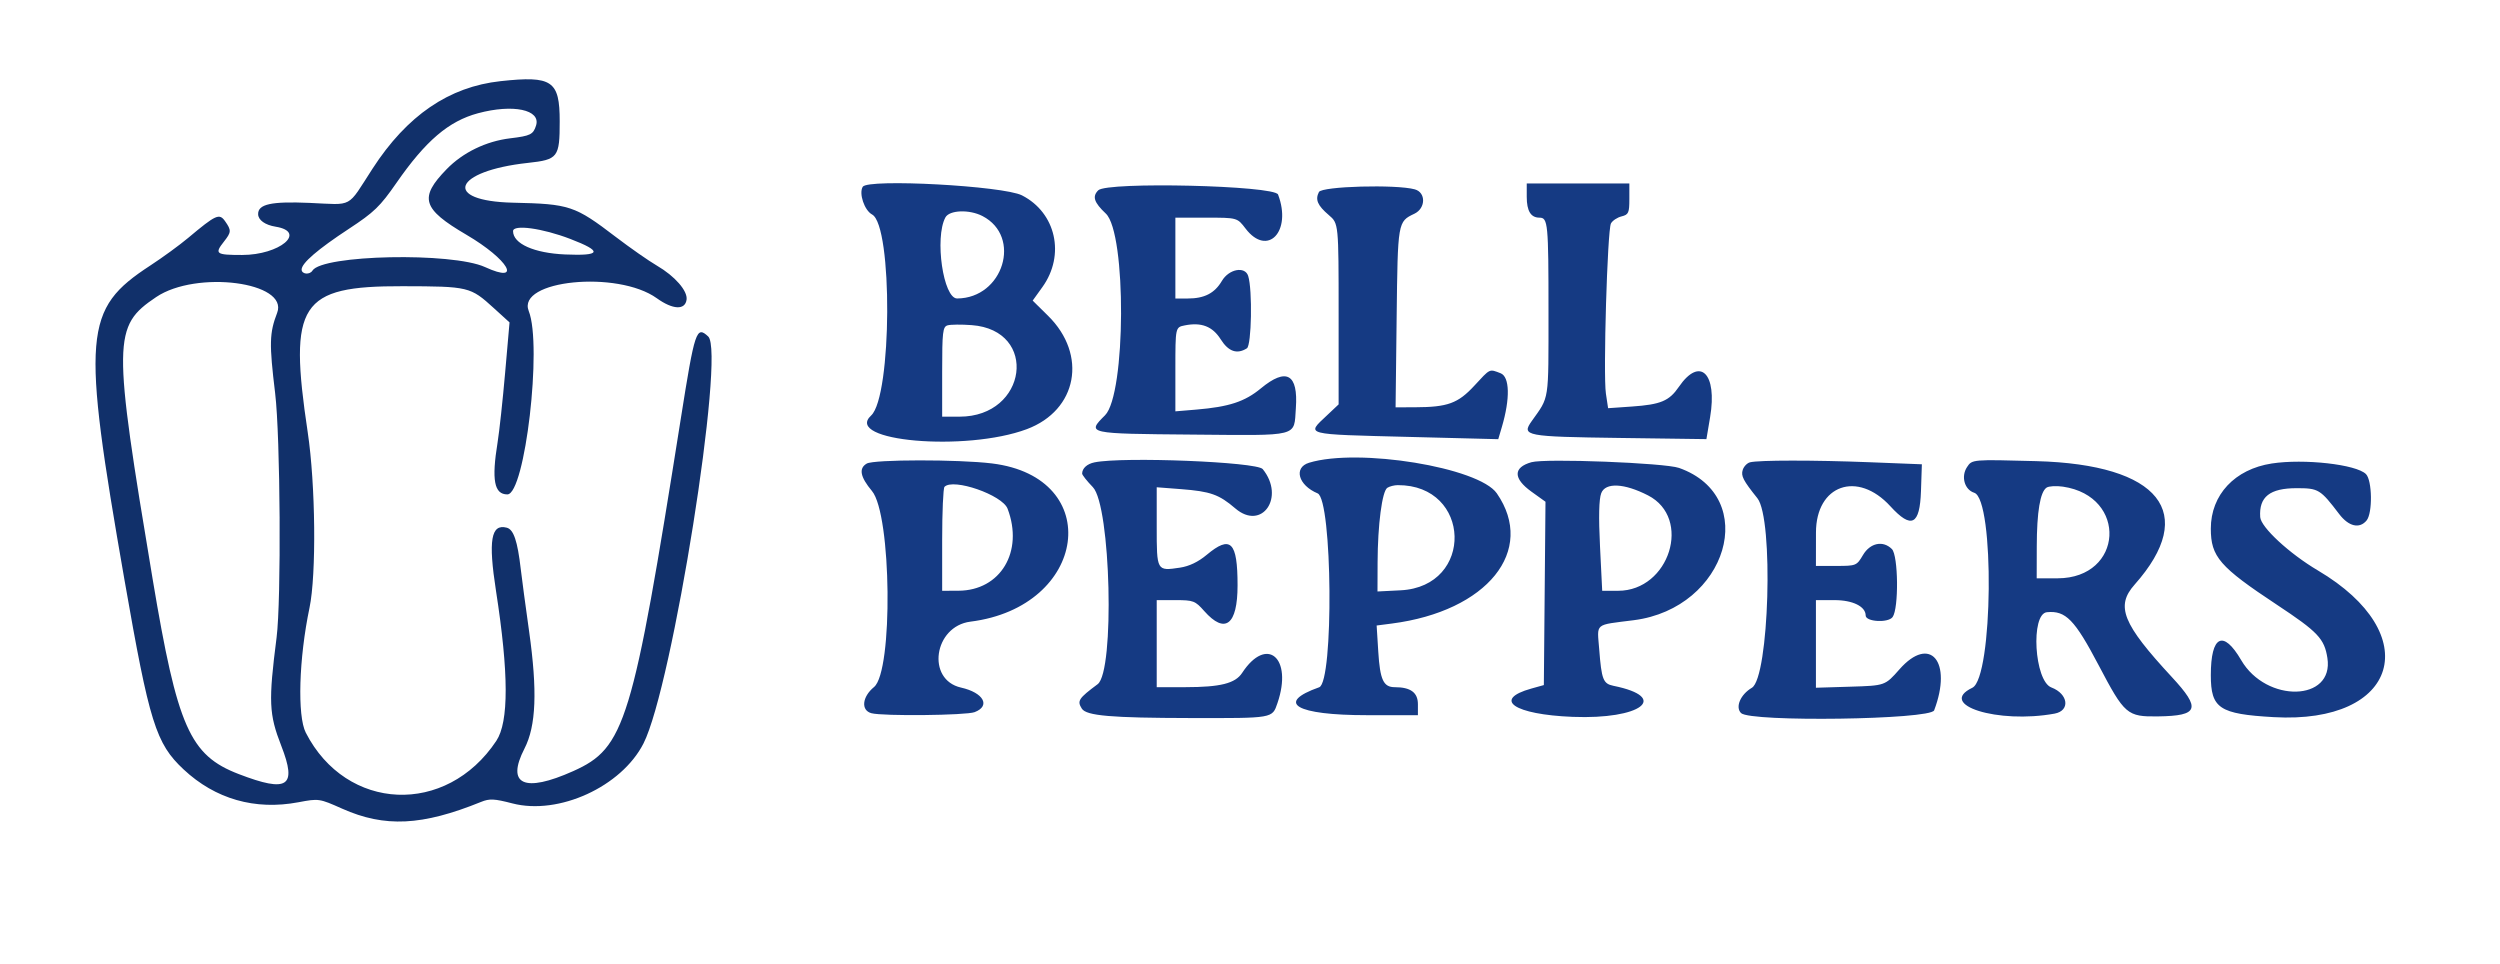
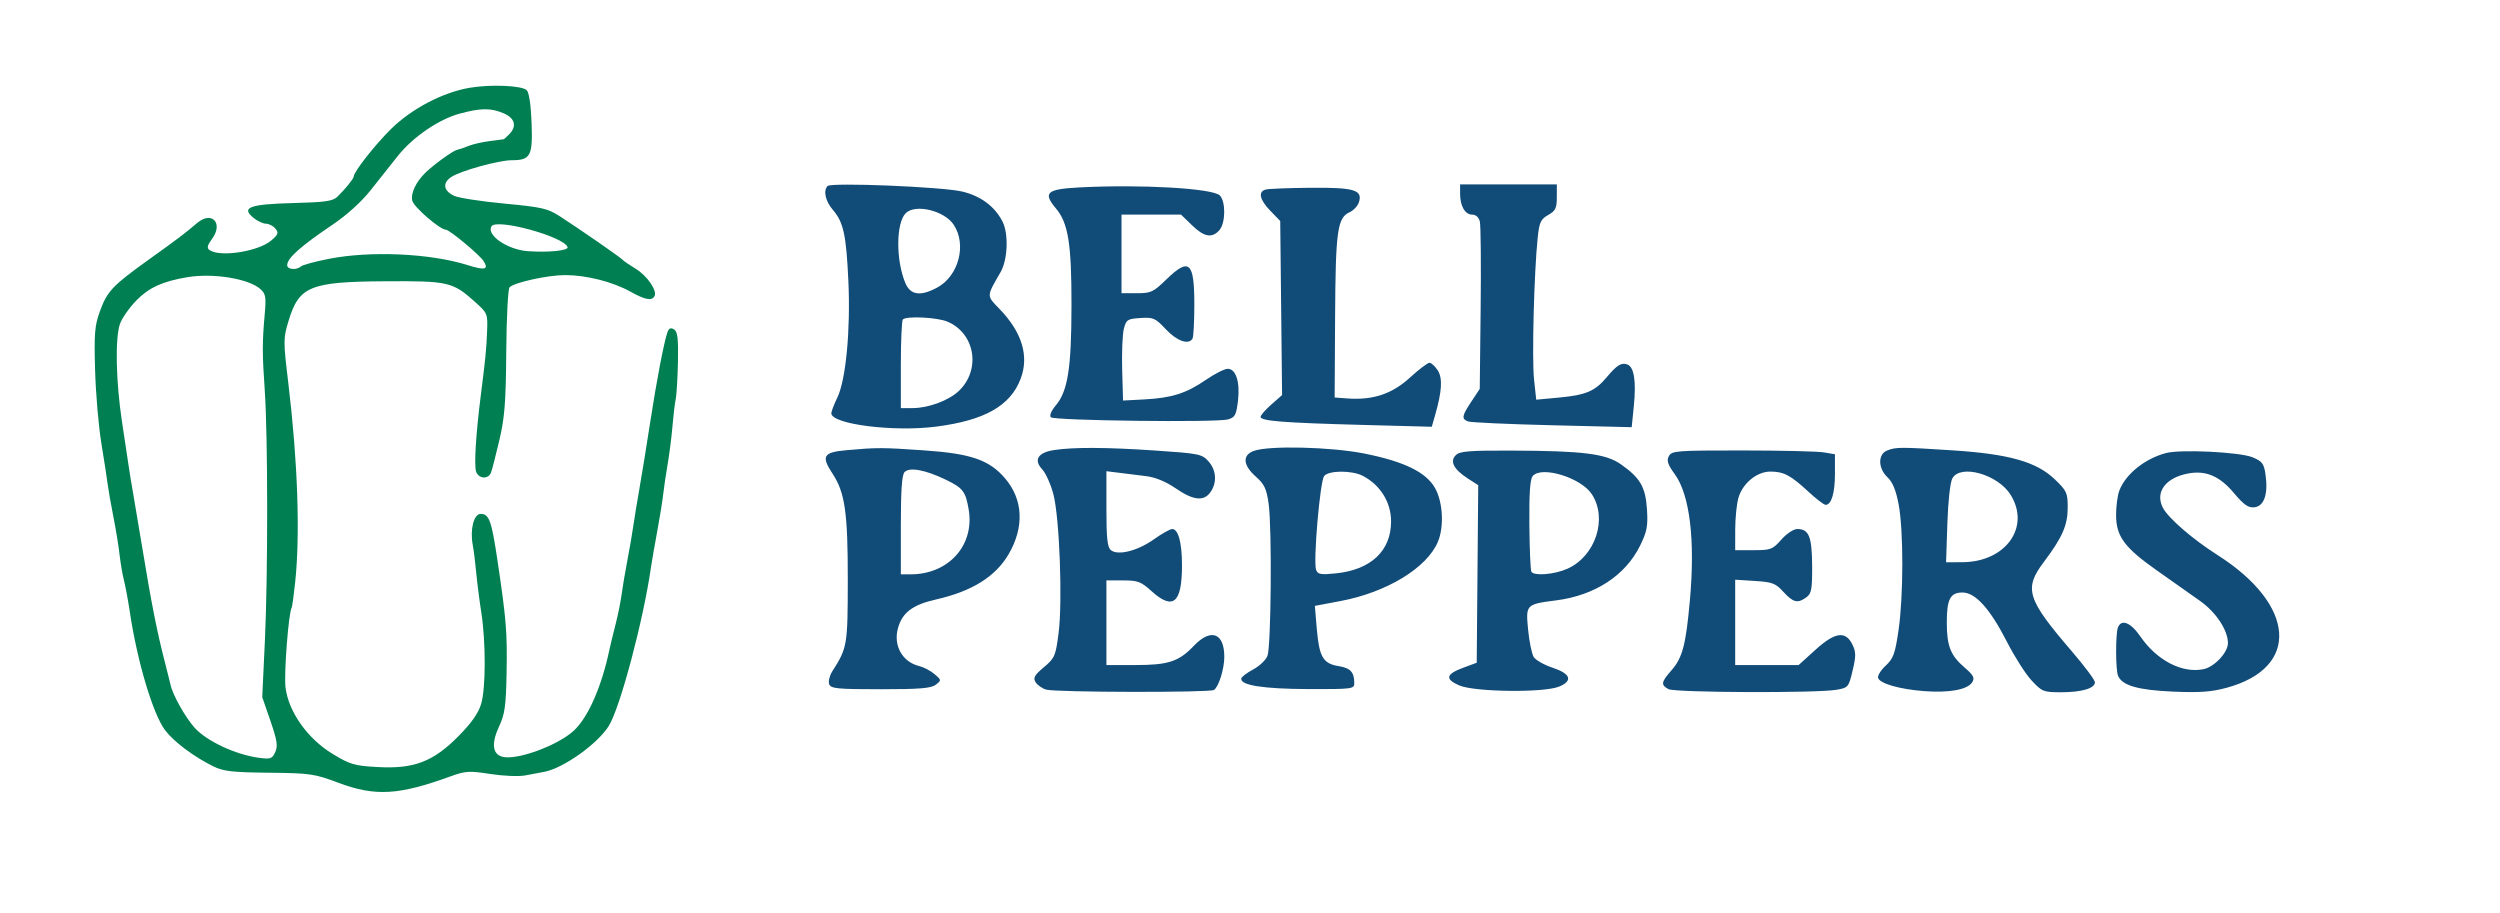
- <svg xmlns="http://www.w3.org/2000/svg" width="804" height="310" viewBox="0 0 804 310" version="1.1">
-   <path d="" stroke="none" fill="#6480b3" fill-rule="evenodd" />
-   <path d="" stroke="none" fill="#586d97" fill-rule="evenodd" />
-   <path d="M 161 26.097 C 144.395 27.896, 130.896 37.120, 119.803 54.248 C 111.435 67.169, 113.834 65.868, 99.522 65.250 C 87.190 64.717, 82.932 65.660, 83.015 68.905 C 83.064 70.793, 85.265 72.358, 88.646 72.907 C 98.803 74.558, 89.969 82, 77.852 82 C 69.421 82, 68.924 81.637, 72 77.727 C 74.415 74.658, 74.450 74.087, 72.406 71.169 C 70.543 68.509, 69.489 68.983, 60.500 76.521 C 57.750 78.826, 52.276 82.818, 48.336 85.390 C 26.831 99.430, 26.194 107.196, 40.042 186.557 C 48.051 232.458, 50.124 239.101, 59.041 247.441 C 69.241 256.983, 82.014 260.639, 95.956 258.008 C 102.539 256.766, 102.677 256.786, 110.052 260.071 C 123.749 266.170, 135.753 265.585, 154.708 257.895 C 157.446 256.784, 158.926 256.855, 164.796 258.377 C 179.674 262.236, 199.877 252.992, 206.948 239.091 C 216.232 220.840, 233.322 113.376, 227.761 108.217 C 223.958 104.688, 223.454 106.197, 218.960 134.560 C 203.410 232.701, 201.024 240.521, 184.346 247.992 C 168.532 255.076, 162.693 252.364, 168.683 240.717 C 172.420 233.450, 172.860 222.186, 170.155 203 C 169.030 195.025, 167.825 186.025, 167.475 183 C 166.433 173.974, 165.183 170.281, 162.975 169.704 C 157.907 168.378, 156.989 173.754, 159.510 190 C 163.631 216.571, 163.667 232.157, 159.619 238.255 C 143.547 262.468, 111.397 261.095, 98.346 235.639 C 95.574 230.233, 96.120 211.768, 99.532 195.500 C 101.779 184.786, 101.487 155.830, 98.961 139 C 92.747 97.588, 96.397 91.967, 129.446 92.045 C 150.789 92.096, 151.246 92.205, 158.818 99.094 L 163.868 103.687 162.450 119.881 C 161.670 128.787, 160.578 138.870, 160.023 142.287 C 158.059 154.390, 158.926 159, 163.165 159 C 168.841 159, 174.436 111.039, 170.043 100.037 C 166.068 90.083, 198.585 86.833, 211.239 95.920 C 216.370 99.605, 220.315 99.798, 220.801 96.388 C 221.204 93.568, 217.048 88.801, 211.232 85.411 C 208.630 83.894, 202.675 79.736, 198 76.171 C 184.828 66.126, 183.217 65.589, 165 65.185 C 142.106 64.677, 145.710 55.010, 169.771 52.388 C 179.472 51.331, 180 50.641, 180 39 C 180 25.943, 177.582 24.301, 161 26.097 M 153.723 36.420 C 144.290 38.957, 136.880 45.286, 127.487 58.830 C 122.225 66.418, 120.320 68.258, 112.226 73.573 C 102.172 80.176, 97 84.631, 97 86.687 C 97 88.204, 99.595 88.465, 100.477 87.037 C 103.641 81.918, 145.430 81.060, 156 85.897 C 168.185 91.473, 163.552 83.445, 150 75.500 C 135.767 67.156, 134.697 63.611, 143.632 54.417 C 148.859 49.039, 156.333 45.410, 164.096 44.479 C 170.599 43.699, 171.495 43.254, 172.399 40.355 C 173.982 35.278, 165.004 33.386, 153.723 36.420 M 165 74.334 C 165 78.376, 171.743 81.396, 181.743 81.834 C 193.387 82.343, 193.885 80.861, 183.419 76.846 C 174.405 73.387, 165 72.105, 165 74.334 M 50.231 95.531 C 36.249 104.946, 36.197 109.136, 49.090 186.239 C 57.058 233.888, 61.036 242.895, 76.782 248.943 C 92.588 255.014, 95.595 253.011, 90.451 239.839 C 86.489 229.690, 86.314 225.619, 88.952 205 C 90.479 193.070, 90.169 140.417, 88.490 126.500 C 86.549 110.416, 86.630 107.144, 89.134 100.602 C 92.925 90.694, 63.172 86.815, 50.231 95.531" stroke="none" fill="#11306a" fill-rule="evenodd" />
-   <path d="M 277.460 60.065 C 276.151 62.182, 277.996 67.660, 280.462 68.980 C 287.132 72.549, 286.870 127.473, 280.154 133.626 C 271.113 141.908, 310.581 145.367, 330.232 138.014 C 346.491 131.931, 349.820 114.127, 337.050 101.550 L 332.106 96.679 335.241 92.314 C 342.642 82.008, 339.612 68.414, 328.670 62.832 C 322.666 59.769, 279.098 57.415, 277.460 60.065 M 491 63.300 C 491 67.854, 492.311 70, 495.093 70 C 497.825 70, 498 71.827, 497.995 100.332 C 497.989 129.579, 498.332 127.347, 492.601 135.426 C 489.226 140.185, 490.523 140.433, 520.924 140.846 L 548.781 141.224 549.966 134.202 C 552.359 120.014, 546.701 114.515, 539.908 124.429 C 536.804 128.959, 534.090 130.095, 524.832 130.740 L 517.164 131.275 516.457 126.562 C 515.553 120.531, 516.933 74.031, 518.081 71.865 C 518.557 70.966, 520.084 69.945, 521.474 69.596 C 523.752 69.024, 524 68.474, 524 63.981 L 524 59 507.500 59 L 491 59 491 63.300 M 353.200 61.200 C 351.204 63.196, 351.821 65.095, 355.637 68.694 C 362.310 74.988, 362.105 126.828, 355.381 133.552 C 349.458 139.475, 349.444 139.472, 383.518 139.765 C 418.325 140.063, 416.078 140.638, 416.749 131.264 C 417.537 120.251, 413.724 118.102, 405.482 124.913 C 400.316 129.182, 395.269 130.840, 384.750 131.723 L 378 132.290 378 118.770 C 378 105.250, 378 105.250, 381 104.650 C 386.376 103.575, 389.949 104.959, 392.588 109.140 C 395.076 113.081, 397.834 114.025, 401 112.019 C 402.503 111.066, 402.824 93.207, 401.417 88.750 C 400.401 85.530, 395.225 86.504, 392.961 90.342 C 390.617 94.314, 387.337 96, 381.953 96 L 378 96 378 83 L 378 70 387.949 70 C 397.898 70, 397.898 70, 400.568 73.500 C 407.622 82.749, 415.548 74.461, 411.025 62.565 C 409.916 59.649, 356.024 58.376, 353.200 61.200 M 424.170 61.750 C 422.910 64.200, 423.716 66.078, 427.356 69.178 C 430.500 71.856, 430.500 71.856, 430.500 100.952 L 430.500 130.049 426.750 133.587 C 420.024 139.934, 418.888 139.637, 453.170 140.511 L 481.839 141.242 482.984 137.371 C 485.705 128.168, 485.538 121.155, 482.570 120.026 C 478.890 118.627, 479.353 118.406, 474.134 124.053 C 468.893 129.724, 465.567 130.937, 455.159 130.976 L 448.818 131 449.159 102.153 C 449.525 71.193, 449.506 71.304, 454.878 68.730 C 458.540 66.975, 458.619 61.901, 455 60.895 C 449.051 59.240, 425.120 59.904, 424.170 61.750 M 304.035 69.934 C 300.521 76.500, 303.357 96.016, 307.821 95.990 C 322.658 95.904, 328.742 76.089, 315.961 69.480 C 311.729 67.291, 305.319 67.536, 304.035 69.934 M 304.750 104.631 C 303.188 105.091, 303 106.697, 303 119.573 L 303 134 308.599 134 C 330.409 134, 334.098 106.164, 312.500 104.561 C 309.200 104.316, 305.712 104.347, 304.750 104.631 M 278.750 149.080 C 276.107 150.619, 276.630 153.367, 280.429 157.915 C 286.725 165.451, 287.254 215.878, 281.090 220.945 C 277.247 224.104, 276.814 228.449, 280.250 229.370 C 283.937 230.358, 310.660 230.080, 313.435 229.025 C 318.677 227.032, 316.311 222.754, 309.065 221.126 C 297.834 218.603, 300.305 201.402, 312.112 199.920 C 349.792 195.189, 355.455 153.515, 319.026 149.041 C 308.216 147.713, 281.052 147.740, 278.750 149.080 M 352 148.693 C 349.607 149.180, 348.048 150.591, 348.015 152.300 C 348.007 152.739, 349.555 154.700, 351.455 156.656 C 357.242 162.615, 358.542 215.915, 353 220.037 C 346.849 224.613, 346.337 225.404, 347.913 227.893 C 349.371 230.196, 357.266 230.879, 383 230.925 C 409.617 230.973, 409.140 231.056, 410.836 226.101 C 415.830 211.516, 407.386 204.324, 399.464 216.415 C 397.255 219.786, 392.475 220.988, 381.250 220.994 L 372 221 372 207 L 372 193 378.085 193 C 383.783 193, 384.368 193.223, 387.269 196.500 C 393.994 204.096, 398 201.010, 398 188.234 C 398 174.185, 395.782 171.998, 388.069 178.443 C 385.341 180.721, 382.439 182.111, 379.486 182.554 C 371.990 183.679, 372 183.697, 372 169.383 L 372 156.704 379.815 157.306 C 389.294 158.037, 392.021 159.007, 397.292 163.518 C 405.820 170.818, 413.407 159.902, 406.089 150.861 C 404.213 148.543, 361.214 146.820, 352 148.693 M 421 148.818 C 415.928 150.368, 417.518 156.063, 423.750 158.668 C 428.500 160.654, 428.971 219.351, 424.250 221.024 C 410.027 226.065, 416.741 230, 439.565 230 L 456 230 456 226.475 C 456 222.726, 453.654 221, 448.557 221 C 444.913 221, 443.819 218.647, 443.254 209.597 L 442.728 201.163 447.614 200.531 C 478.344 196.552, 494.084 177.039, 481.382 158.668 C 475.600 150.305, 436.828 143.980, 421 148.818 M 492.500 148.648 C 486.594 150.324, 486.600 153.870, 492.515 158.118 L 497.029 161.360 496.765 190.840 L 496.500 220.320 492.500 221.436 C 479.841 224.968, 486.870 229.790, 505.774 230.542 C 527.784 231.418, 537.162 224.259, 518.860 220.552 C 515.582 219.888, 515.056 218.537, 514.310 208.868 C 513.640 200.181, 512.541 201.110, 525.461 199.451 C 555.558 195.587, 566.180 159.780, 539.986 150.486 C 535.405 148.860, 496.990 147.373, 492.500 148.648 M 562.797 148.680 C 561.860 148.927, 560.811 150.022, 560.464 151.113 C 559.846 153.062, 560.592 154.505, 565.177 160.232 C 570.452 166.822, 568.960 217.911, 563.396 221.194 C 559.731 223.356, 558.002 227.402, 559.922 229.323 C 562.878 232.281, 620.875 231.460, 622.022 228.443 C 627.998 212.724, 620.705 204.094, 610.872 215.250 C 606.245 220.500, 606.245 220.500, 595.122 220.838 L 584 221.177 584 207.088 L 584 193 590 193 C 595.862 193, 600 195.050, 600 197.955 C 600 199.984, 607.236 200.398, 608.660 198.450 C 610.683 195.684, 610.502 178.645, 608.429 176.571 C 605.584 173.727, 601.442 174.586, 599.133 178.500 C 597.107 181.932, 596.941 182, 590.534 182 L 584 182 584.015 171.250 C 584.037 155.937, 597.369 151.243, 607.950 162.821 C 614.725 170.234, 617.420 168.888, 617.787 157.908 L 618.073 149.317 601.377 148.658 C 583.374 147.948, 565.539 147.959, 562.797 148.680 M 632.583 150.234 C 630.597 153.265, 631.789 157.481, 634.912 158.472 C 641.506 160.565, 640.951 217.997, 634.306 221.182 C 622.858 226.669, 642.468 232.839, 660.750 229.502 C 665.854 228.571, 665.187 223.162, 659.712 221.080 C 654.243 219.001, 652.979 197.394, 658.297 196.885 C 664.332 196.307, 667.211 199.260, 674.929 213.943 C 683.291 229.852, 684.079 230.529, 694.066 230.392 C 707.114 230.213, 707.906 227.936, 698.467 217.742 C 682.590 200.593, 680.321 194.957, 686.495 188.005 C 706.999 164.919, 694.621 149.383, 654.859 148.300 C 634.218 147.737, 634.218 147.737, 632.583 150.234 M 730.601 149.058 C 718.707 150.887, 711 159.126, 711 170.010 C 711 179.046, 713.830 182.308, 732.207 194.459 C 745.447 203.213, 747.524 205.401, 748.491 211.618 C 750.671 225.635, 728.863 226.183, 720.773 212.315 C 714.988 202.399, 711 204.365, 711 217.131 C 711 227.825, 713.706 229.632, 731.216 230.632 C 771.375 232.925, 780.105 203.956, 745.433 183.459 C 736.241 178.025, 727.098 169.565, 726.882 166.293 C 726.452 159.786, 729.966 157, 738.601 157 C 745.643 157, 746.205 157.342, 752.293 165.334 C 755.338 169.332, 758.808 170.141, 761.094 167.386 C 763.061 165.017, 762.916 154.493, 760.889 152.463 C 757.782 149.351, 740.976 147.462, 730.601 149.058 M 303.750 156.563 C 303.337 156.987, 303 164.683, 303 173.667 L 303 190 308.250 189.978 C 321.771 189.921, 329.279 177.384, 324.040 163.606 C 322.355 159.174, 306.549 153.688, 303.750 156.563 M 446.171 156.873 C 444.488 157.940, 443.075 168.743, 443.033 180.859 L 443 190.219 450.449 189.842 C 474.187 188.644, 473.268 155.905, 449.500 156.021 C 448.400 156.026, 446.902 156.410, 446.171 156.873 M 514.955 158.618 C 514.218 160.554, 514.090 166.178, 514.564 175.750 L 515.269 190 520.384 189.998 C 536.928 189.993, 544.255 166.613, 530 159.315 C 522.317 155.382, 516.292 155.102, 514.955 158.618 M 658.178 156.819 C 656.113 158.206, 655.050 164.588, 655.024 175.750 L 655 186 661.750 185.985 C 682.883 185.939, 684.392 159.576, 663.437 156.507 C 661.272 156.190, 658.905 156.330, 658.178 156.819" stroke="none" fill="#153a83" fill-rule="evenodd" />
+ <svg xmlns="http://www.w3.org/2000/svg" width="827" height="302" viewBox="0 0 827 302" version="1.1">
+   <path d="M 155.181 29.068 C 146.381 30.615, 136.202 35.959, 129.454 42.573 C 124.120 47.802, 117 56.860, 117 58.419 C 117 59.097, 114.181 62.585, 111.644 65.045 C 110.095 66.548, 107.670 66.899, 96.942 67.173 C 82.535 67.540, 79.641 68.623, 83.861 72.071 C 85.159 73.132, 87.017 74, 87.988 74 C 88.960 74, 90.358 74.727, 91.095 75.615 C 92.248 77.004, 92.061 77.551, 89.753 79.536 C 85.471 83.220, 72.724 85.188, 69.288 82.697 C 68.374 82.034, 68.585 81.128, 70.141 79.023 C 73.971 73.843, 70.077 69.656, 65.237 73.750 C 60.811 77.494, 59.177 78.732, 49.500 85.667 C 37.130 94.532, 35.467 96.288, 33.010 103.080 C 31.320 107.752, 31.105 110.433, 31.457 122.500 C 31.681 130.200, 32.603 141, 33.507 146.500 C 34.410 152, 35.346 158.075, 35.588 160 C 35.829 161.925, 36.697 166.875, 37.516 171 C 38.335 175.125, 39.254 180.750, 39.557 183.500 C 39.861 186.250, 40.515 190.075, 41.010 192 C 41.506 193.925, 42.382 198.650, 42.957 202.500 C 45.396 218.822, 50.633 236.341, 54.644 241.600 C 57.549 245.409, 64.061 250.288, 70.500 253.481 C 73.878 255.156, 76.755 255.488, 89 255.618 C 102.595 255.763, 104.017 255.967, 111.779 258.886 C 124.078 263.512, 131.781 263.087, 149 256.834 C 153.998 255.019, 155.204 254.946, 162.218 256.036 C 166.463 256.695, 171.638 256.911, 173.718 256.515 C 175.798 256.120, 178.614 255.590, 179.976 255.338 C 186.331 254.160, 197.659 246.112, 201.397 240.120 C 205.147 234.107, 212.903 204.897, 215.369 187.500 C 215.603 185.850, 216.503 180.675, 217.369 176 C 218.236 171.325, 219.147 165.673, 219.394 163.441 C 219.641 161.209, 220.308 156.709, 220.876 153.441 C 221.444 150.173, 222.153 144.575, 222.452 141 C 222.751 137.425, 223.236 133.375, 223.531 132 C 223.825 130.625, 224.156 125.091, 224.265 119.703 C 224.423 111.972, 224.152 109.710, 222.982 108.978 C 221.923 108.315, 221.312 108.542, 220.841 109.775 C 219.734 112.676, 217.213 125.796, 215.034 140 C 213.895 147.425, 212.326 157.100, 211.546 161.500 C 210.767 165.900, 209.843 171.525, 209.494 174 C 209.144 176.475, 208.253 181.650, 207.513 185.500 C 206.773 189.350, 205.919 194.405, 205.616 196.733 C 205.312 199.061, 204.397 203.561, 203.583 206.733 C 202.769 209.905, 201.866 213.625, 201.577 215 C 199.021 227.141, 194.547 237.314, 189.845 241.675 C 184.506 246.627, 170.963 251.588, 166.191 250.340 C 162.897 249.478, 162.500 245.881, 165.085 240.339 C 167.008 236.215, 167.377 233.580, 167.581 222.500 C 167.827 209.145, 167.472 204.821, 164.505 185 C 162.584 172.164, 161.791 170, 159.010 170 C 156.739 170, 155.427 175.117, 156.382 180.250 C 156.715 182.037, 157.237 186.200, 157.542 189.500 C 157.847 192.800, 158.592 198.650, 159.198 202.500 C 160.735 212.276, 160.717 227.667, 159.162 232.874 C 158.257 235.905, 155.959 239.168, 151.678 243.502 C 143.310 251.973, 136.987 254.397, 124.970 253.742 C 117.233 253.319, 115.844 252.915, 110.027 249.388 C 101.752 244.371, 95.456 235.501, 94.449 227.441 C 93.888 222.947, 95.451 202.697, 96.489 201.017 C 96.666 200.731, 97.191 196.898, 97.655 192.499 C 99.325 176.686, 98.489 152.597, 95.372 126.708 C 93.689 112.726, 93.692 111.971, 95.460 106.133 C 98.925 94.687, 102.528 93.209, 127.362 93.045 C 148.174 92.908, 149.740 93.259, 156.928 99.686 C 161.302 103.595, 161.354 103.718, 161.127 109.572 C 160.891 115.672, 160.649 118.134, 159.021 131 C 157.428 143.590, 156.800 153.794, 157.484 155.950 C 158.268 158.421, 161.531 158.665, 162.431 156.320 C 162.785 155.396, 164.031 150.558, 165.198 145.570 C 166.955 138.066, 167.348 133.001, 167.473 116.238 C 167.556 105.093, 168.047 95.554, 168.562 95.039 C 170.193 93.411, 181.200 91, 187 91 C 193.961 91, 202.756 93.241, 208.601 96.504 C 213.378 99.172, 215.520 99.586, 216.482 98.029 C 217.560 96.286, 214.131 91.243, 210.274 88.899 C 208.198 87.638, 206.275 86.321, 206 85.972 C 205.436 85.258, 192.114 76.023, 185.232 71.575 C 181.163 68.945, 179.299 68.518, 166.775 67.342 C 159.113 66.623, 151.647 65.461, 150.184 64.759 C 146.667 63.074, 146.303 60.503, 149.303 58.537 C 152.439 56.482, 165.013 53, 169.296 53 C 175.502 53, 176.251 51.599, 175.853 40.736 C 175.635 34.786, 175.021 30.618, 174.247 29.846 C 172.667 28.268, 162.167 27.840, 155.181 29.068 M 152.090 37.586 C 145.118 39.461, 136.564 45.326, 131.500 51.705 C 129.300 54.476, 125.292 59.535, 122.592 62.947 C 119.596 66.735, 114.728 71.146, 110.092 74.273 C 99.363 81.510, 95 85.403, 95 87.740 C 95 89.176, 98.120 89.441, 99.550 88.127 C 100.073 87.646, 104.222 86.521, 108.770 85.627 C 122.603 82.906, 142.322 83.799, 154.738 87.708 C 160.467 89.512, 161.765 89.174, 159.956 86.347 C 158.627 84.271, 148.687 76, 147.522 76 C 145.571 76, 136.925 68.550, 136.387 66.405 C 135.775 63.969, 137.635 60.075, 140.894 56.970 C 143.790 54.210, 149.875 49.843, 151.201 49.572 C 151.915 49.427, 153.625 48.843, 155 48.275 C 156.375 47.707, 159.525 46.985, 162 46.672 C 164.475 46.358, 166.580 46.079, 166.679 46.051 C 166.777 46.023, 167.564 45.293, 168.429 44.429 C 171.091 41.766, 170.352 39.045, 166.532 37.449 C 162.279 35.672, 159.098 35.702, 152.090 37.586 M 162.588 74.857 C 160.811 77.733, 167.823 82.573, 174.500 83.079 C 181.290 83.593, 188.136 82.907, 187.752 81.750 C 186.599 78.273, 164.259 72.154, 162.588 74.857 M 62 91.690 C 53.864 93.048, 49.297 95.118, 45.181 99.314 C 42.805 101.736, 40.327 105.271, 39.674 107.170 C 38.041 111.922, 38.344 126.321, 40.355 139.500 C 41.278 145.550, 42.258 152.075, 42.533 154 C 42.808 155.925, 43.472 159.975, 44.007 163 C 44.543 166.025, 45.904 174.125, 47.033 181 C 50.103 199.705, 51.994 209.253, 54.658 219.500 C 55.516 222.800, 56.306 225.950, 56.414 226.500 C 57.049 229.752, 61.289 237.314, 64.419 240.779 C 68.387 245.171, 77.880 249.611, 85.551 250.662 C 89.508 251.204, 90.031 251.027, 91.047 248.796 C 91.970 246.770, 91.686 244.927, 89.458 238.471 L 86.746 230.613 87.623 212.056 C 88.654 190.236, 88.627 143.973, 87.574 129 C 86.736 117.086, 86.735 113.205, 87.568 103.976 C 88.081 98.301, 87.900 97.220, 86.179 95.662 C 82.346 92.193, 70.570 90.259, 62 91.690" stroke="none" fill="#007f52" fill-rule="evenodd" />
+   <path d="M 273.750 61.540 C 272.277 63.098, 273.043 66.547, 275.495 69.399 C 279.030 73.508, 279.935 77.662, 280.642 93 C 281.387 109.188, 279.821 125.672, 276.980 131.542 C 275.891 133.791, 275 136.116, 275 136.707 C 275 140.327, 295.548 142.948, 309.665 141.129 C 325.719 139.061, 334.206 134.264, 337.618 125.331 C 340.476 117.847, 338.112 109.952, 330.716 102.283 C 326.269 97.672, 326.256 98.244, 330.994 90.016 C 333.386 85.860, 333.692 77.225, 331.589 73.200 C 328.989 68.222, 324.424 64.838, 318.327 63.369 C 311.826 61.802, 274.934 60.288, 273.750 61.540 M 357.010 62 C 346.210 62.569, 344.918 63.737, 349.310 68.957 C 353.374 73.787, 354.471 80.621, 354.450 101 C 354.429 121.727, 353.235 129.379, 349.287 134.070 C 347.733 135.917, 347.082 137.482, 347.637 138.037 C 348.752 139.152, 402.414 139.805, 406.178 138.749 C 408.522 138.092, 408.937 137.342, 409.506 132.749 C 410.280 126.493, 408.871 122, 406.137 122 C 405.085 122, 401.829 123.647, 398.902 125.661 C 392.407 130.129, 387.616 131.647, 378.489 132.130 L 371.500 132.500 371.215 122.274 C 371.059 116.649, 371.310 110.574, 371.774 108.774 C 372.557 105.734, 372.948 105.478, 377.247 105.198 C 381.530 104.918, 382.163 105.199, 385.689 108.946 C 389.343 112.830, 393.158 114.171, 394.478 112.035 C 394.807 111.504, 395.080 106.514, 395.087 100.947 C 395.104 86.573, 393.428 85.054, 385.767 92.500 C 381.515 96.632, 380.723 97, 376.069 97 L 371 97 371 84 L 371 71 380.847 71 L 390.693 71 394.297 74.500 C 398.324 78.411, 400.890 78.885, 403.345 76.171 C 405.431 73.866, 405.533 66.676, 403.509 64.652 C 401.147 62.289, 377.314 60.930, 357.010 62 M 483 64.066 C 483 68.170, 484.639 71, 487.016 71 C 488.202 71, 489.183 71.882, 489.529 73.259 C 489.841 74.502, 489.962 87.473, 489.798 102.085 L 489.500 128.652 486.750 132.804 C 483.561 137.621, 483.402 138.557, 485.633 139.413 C 486.531 139.757, 499.078 140.326, 513.516 140.677 L 539.765 141.315 540.477 134.227 C 541.291 126.128, 540.559 121.428, 538.353 120.582 C 536.381 119.825, 534.874 120.750, 531.505 124.786 C 527.667 129.383, 524.642 130.680, 515.841 131.502 L 508.183 132.218 507.453 125.404 C 506.730 118.655, 507.476 89.949, 508.669 78.621 C 509.207 73.512, 509.661 72.530, 512.137 71.121 C 514.567 69.739, 514.988 68.873, 514.994 65.250 L 515 61 499 61 L 483 61 483 64.066 M 418.750 62.689 C 416.085 63.386, 416.649 66.043, 420.250 69.756 L 423.500 73.108 423.805 101.902 L 424.111 130.696 420.555 133.817 C 418.600 135.534, 417 137.370, 417 137.897 C 417 139.270, 424.383 139.855, 450.566 140.556 L 473.631 141.174 474.732 137.337 C 477.026 129.340, 477.267 125.057, 475.570 122.467 C 474.681 121.110, 473.465 120, 472.867 120 C 472.269 120, 469.353 122.218, 466.386 124.930 C 460.498 130.312, 454.204 132.416, 445.802 131.810 L 441.500 131.500 441.650 104.818 C 441.810 76.314, 442.401 72.050, 446.442 70.208 C 447.754 69.611, 449.146 68.116, 449.536 66.887 C 450.822 62.835, 447.986 61.988, 433.559 62.116 C 426.376 62.180, 419.712 62.438, 418.750 62.689 M 299.611 70.532 C 296.396 73.747, 296.319 86.042, 299.466 93.574 C 301.163 97.633, 304.439 98.122, 309.991 95.145 C 317.107 91.328, 319.852 81.002, 315.512 74.378 C 312.426 69.668, 302.803 67.340, 299.611 70.532 M 298.667 105.667 C 298.300 106.033, 298 112.783, 298 120.667 L 298 135 301.874 135 C 307.119 135, 313.885 132.484, 317.213 129.296 C 324.577 122.241, 322.558 110.220, 313.364 106.379 C 309.978 104.964, 299.860 104.474, 298.667 105.667 M 280.009 148.923 C 272.336 149.605, 271.576 150.886, 275.401 156.681 C 279.524 162.926, 280.474 169.573, 280.447 192 C 280.422 213.510, 280.293 214.267, 275.315 222.093 C 274.408 223.519, 273.952 225.432, 274.301 226.343 C 274.857 227.792, 276.988 228, 291.277 228 C 304.276 228, 308.015 227.693, 309.559 226.499 C 311.463 225.027, 311.455 224.961, 309.124 222.987 C 307.817 221.880, 305.567 220.693, 304.124 220.349 C 298.519 219.014, 295.449 213.579, 297.042 207.811 C 298.470 202.637, 301.895 200.052, 309.644 198.301 C 321.496 195.622, 329.294 190.768, 333.630 183.369 C 338.888 174.396, 338.472 165.248, 332.487 158.256 C 327.248 152.136, 321.231 150.053, 305.687 148.981 C 291.716 148.017, 290.233 148.013, 280.009 148.923 M 348.602 148.892 C 343.351 149.711, 341.857 152.154, 344.734 155.217 C 345.926 156.486, 347.605 160.219, 348.464 163.512 C 350.499 171.309, 351.528 199.021, 350.171 209.500 C 349.199 217.016, 348.905 217.695, 345.318 220.720 C 342.143 223.398, 341.684 224.236, 342.595 225.698 C 343.197 226.664, 344.772 227.757, 346.095 228.128 C 349.393 229.051, 400.235 229.149, 401.586 228.235 C 403.156 227.173, 405 221.257, 405 217.285 C 405 209.350, 400.554 207.729, 394.946 213.619 C 389.950 218.866, 386.500 220, 375.532 220 L 366 220 366 206 L 366 192 371.497 192 C 376.375 192, 377.431 192.394, 380.868 195.500 C 388.067 202.004, 391 199.543, 391 187 C 391 179.530, 389.781 175, 387.772 175 C 387.069 175, 384.327 176.541, 381.678 178.424 C 376.283 182.259, 369.771 183.885, 367.465 181.971 C 366.322 181.022, 366 178.023, 366 168.316 L 366 155.877 370.250 156.401 C 372.587 156.689, 376.624 157.192, 379.220 157.519 C 382.252 157.901, 385.731 159.345, 388.946 161.557 C 394.762 165.558, 398.238 165.927, 400.443 162.777 C 402.651 159.626, 402.372 155.528, 399.750 152.592 C 397.623 150.210, 396.659 150.015, 382.170 149.036 C 365.938 147.939, 355.011 147.892, 348.602 148.892 M 414.750 149.162 C 410.906 150.566, 411.164 153.892, 415.407 157.648 C 418.250 160.166, 418.954 161.644, 419.657 166.582 C 420.801 174.616, 420.497 213.890, 419.266 216.991 C 418.723 218.360, 416.572 220.385, 414.487 221.491 C 412.402 222.596, 410.652 223.950, 410.598 224.500 C 410.381 226.710, 417.961 227.889, 432.750 227.944 C 447.136 227.997, 448 227.891, 448 226.082 C 448 222.351, 446.767 220.986, 442.823 220.356 C 437.673 219.532, 436.383 217.321, 435.592 207.962 L 434.955 200.425 443.504 198.811 C 458.729 195.936, 471.976 187.884, 475.632 179.282 C 477.752 174.295, 477.341 166.170, 474.734 161.500 C 471.782 156.214, 464.601 152.694, 451.343 150.036 C 440.313 147.825, 419.756 147.334, 414.750 149.162 M 624.250 149.031 C 621.152 150.276, 621.232 154.930, 624.402 157.908 C 626.075 159.480, 627.188 162.190, 628.065 166.833 C 629.706 175.511, 629.690 197.095, 628.035 208.475 C 626.900 216.281, 626.342 217.812, 623.758 220.226 C 622.124 221.753, 621.011 223.586, 621.285 224.300 C 622.004 226.174, 628.435 228.002, 636.500 228.624 C 644.766 229.261, 650.887 228.134, 652.407 225.695 C 653.313 224.241, 652.863 223.390, 649.774 220.720 C 645.217 216.781, 644 213.652, 644 205.869 C 644 198.197, 645.155 196, 649.190 196 C 653.486 196, 658.322 201.388, 664 212.500 C 666.475 217.344, 670.118 223.038, 672.095 225.153 C 675.504 228.801, 676.006 229, 681.780 229 C 688.623 229, 693 227.713, 693 225.701 C 693 224.959, 689.550 220.336, 685.334 215.426 C 670.483 198.133, 669.431 194.779, 676.082 185.931 C 682.254 177.722, 684 173.737, 684 167.868 C 684 163.033, 683.690 162.360, 679.695 158.532 C 673.664 152.754, 664.538 150.175, 645.845 148.969 C 628.675 147.860, 627.152 147.865, 624.250 149.031 M 481.573 150.569 C 479.522 152.620, 480.885 155.263, 485.545 158.271 L 488.998 160.500 488.749 189.867 L 488.500 219.233 484.083 220.867 C 478.308 223.002, 477.913 224.628, 482.662 226.716 C 487.719 228.939, 510.809 229.213, 515.796 227.110 C 520.416 225.161, 519.579 222.861, 513.518 220.849 C 510.782 219.941, 508.013 218.366, 507.364 217.349 C 506.716 216.332, 505.873 212.243, 505.492 208.263 C 504.697 199.959, 504.759 199.896, 514.835 198.596 C 527.624 196.948, 537.730 190.339, 542.560 180.466 C 544.832 175.822, 545.171 174.030, 544.820 168.512 C 544.350 161.133, 542.625 158.137, 536.249 153.626 C 531.227 150.073, 523.721 149.131, 499.821 149.054 C 485.951 149.009, 482.879 149.264, 481.573 150.569 M 552.061 150.886 C 551.265 152.374, 551.677 153.634, 554.017 156.865 C 559.004 163.749, 560.797 178.655, 559.023 198.485 C 557.693 213.349, 556.582 217.573, 552.899 221.768 C 549.485 225.656, 549.342 226.577, 551.934 227.965 C 554.121 229.135, 601.028 229.319, 607.500 228.182 C 611.394 227.499, 611.536 227.330, 612.845 221.825 C 613.974 217.080, 613.973 215.714, 612.838 213.335 C 610.569 208.580, 607.085 209.036, 600.565 214.941 L 594.979 220 584.489 220 L 574 220 574 205.884 L 574 191.767 580.520 192.182 C 586.325 192.552, 587.360 192.948, 589.963 195.799 C 593.199 199.342, 594.677 199.688, 597.559 197.580 C 599.238 196.353, 599.494 194.947, 599.455 187.180 C 599.407 177.523, 598.393 175, 594.562 175 C 593.312 175, 591.035 176.505, 589.269 178.500 C 586.368 181.777, 585.783 182, 580.085 182 L 574 182 574.006 175.250 C 574.009 171.537, 574.472 166.841, 575.035 164.814 C 576.391 159.931, 581.121 156, 585.642 156 C 590.057 156, 592.344 157.209, 598.207 162.640 C 600.796 165.038, 603.368 167, 603.922 167 C 605.837 167, 607 163.107, 607 156.697 L 607 150.262 603.250 149.642 C 601.188 149.301, 589.053 149.017, 576.285 149.011 C 554.556 149.001, 553.006 149.121, 552.061 150.886 M 716.500 149.870 C 709.483 151.731, 703.126 156.856, 701.064 162.315 C 700.479 163.863, 700 167.471, 700 170.333 C 700 177.438, 702.714 181.114, 713.639 188.809 C 718.513 192.241, 724.870 196.725, 727.766 198.774 C 733.064 202.522, 737 208.475, 737 212.739 C 737 215.857, 732.494 220.651, 728.884 221.373 C 721.789 222.792, 713.473 218.455, 707.979 210.470 C 704.835 205.899, 701.721 204.679, 700.607 207.582 C 699.812 209.652, 699.823 221.375, 700.621 223.455 C 701.879 226.732, 707.109 228.269, 718.753 228.783 C 727.601 229.173, 731.464 228.901, 736.534 227.528 C 760.963 220.916, 759.522 200.106, 733.489 183.561 C 725.297 178.355, 717.249 171.382, 715.478 167.957 C 712.814 162.806, 716.375 158.004, 723.885 156.620 C 729.709 155.546, 734.255 157.488, 738.946 163.051 C 742.336 167.072, 743.744 168.049, 745.791 167.806 C 748.965 167.429, 750.332 163.463, 749.456 157.168 C 748.924 153.350, 748.417 152.653, 745.176 151.287 C 741.034 149.541, 721.398 148.571, 716.500 149.870 M 299.250 156.141 C 298.353 157.045, 298 161.998, 298 173.700 L 298 190 301.250 189.994 C 313.799 189.973, 322.401 180.406, 320.453 168.637 C 319.448 162.571, 318.560 161.416, 312.756 158.629 C 306.078 155.422, 300.908 154.470, 299.250 156.141 M 438.041 157.450 C 436.655 159.121, 434.357 185.882, 435.373 188.529 C 435.949 190.031, 436.899 190.191, 442.047 189.653 C 453.543 188.451, 460.167 182.181, 460.167 172.500 C 460.167 166.143, 456.625 160.436, 450.800 157.405 C 447.237 155.551, 439.595 155.579, 438.041 157.450 M 507.013 157.485 C 506.145 158.530, 505.819 163.310, 505.911 173.615 C 505.984 181.670, 506.285 188.652, 506.580 189.130 C 507.503 190.623, 514.314 190.041, 518.579 188.104 C 527.831 183.902, 531.848 171.522, 526.572 163.470 C 522.984 157.994, 509.910 153.994, 507.013 157.485 M 645.837 158.250 C 645.119 159.560, 644.428 165.827, 644.184 173.250 L 643.764 186 649.132 185.978 C 663.472 185.919, 671.741 174.407, 665.129 163.709 C 660.940 156.930, 648.491 153.408, 645.837 158.250" stroke="none" fill="#114b78" fill-rule="evenodd" />
</svg>
